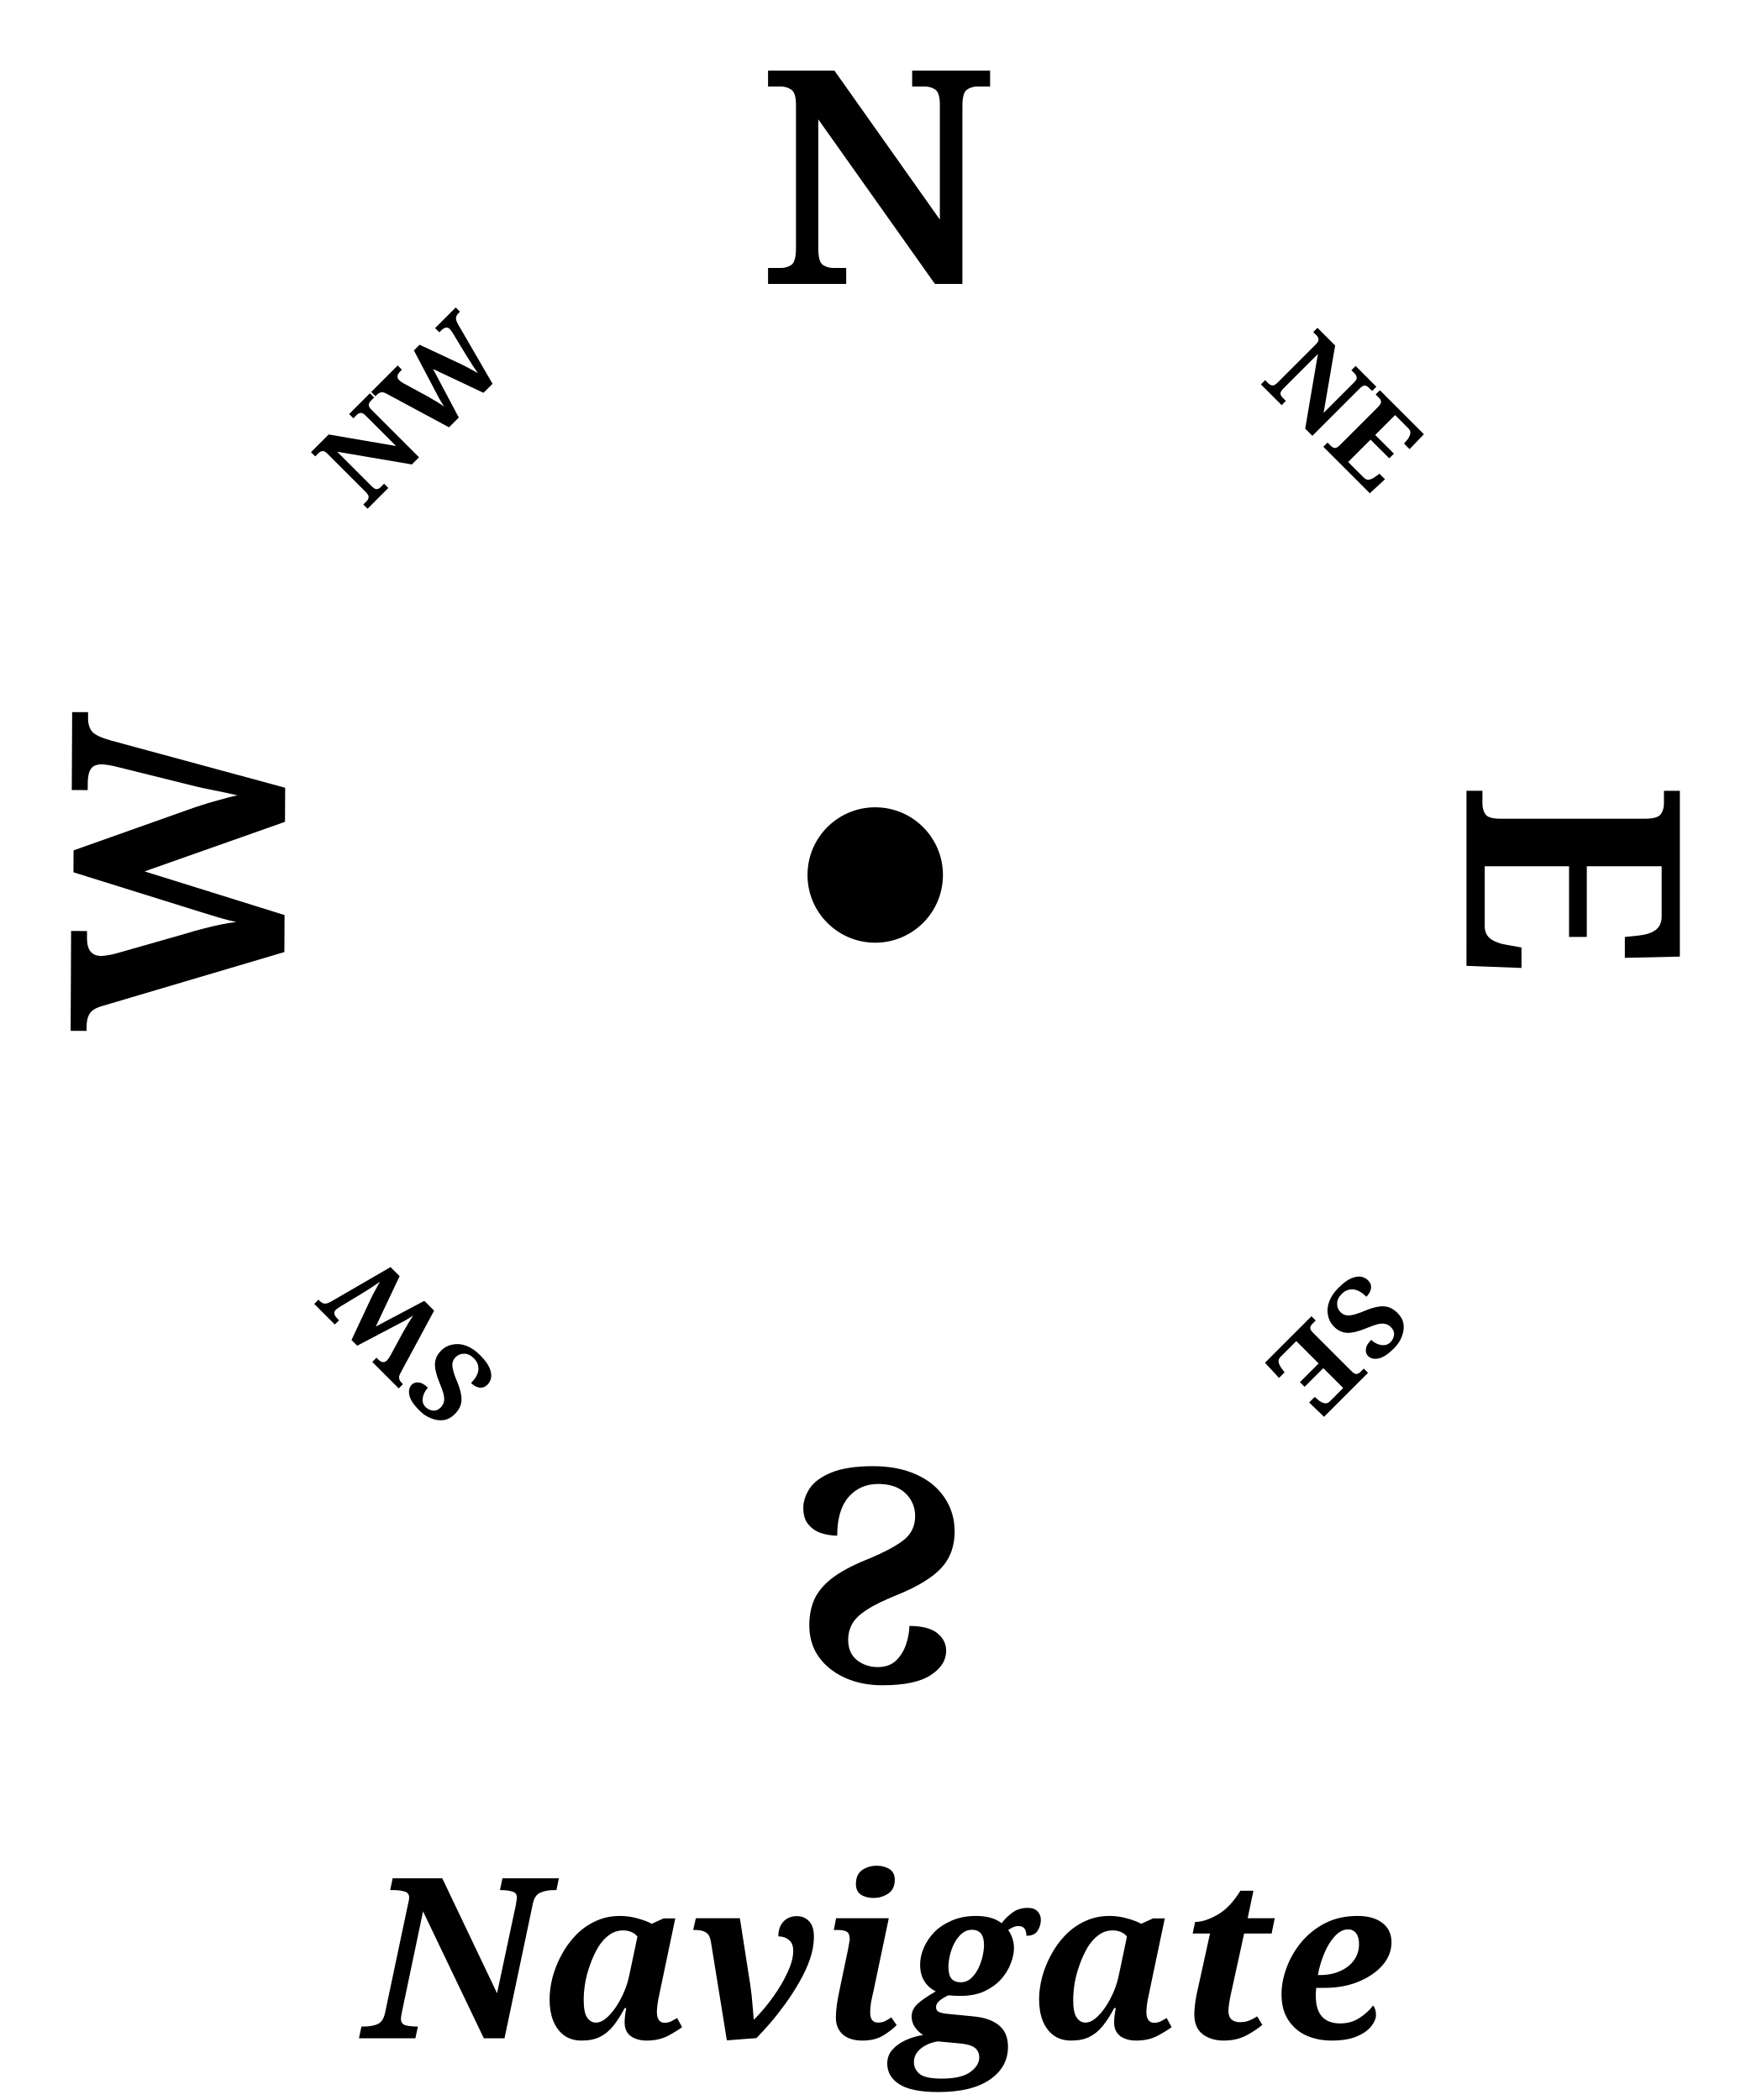
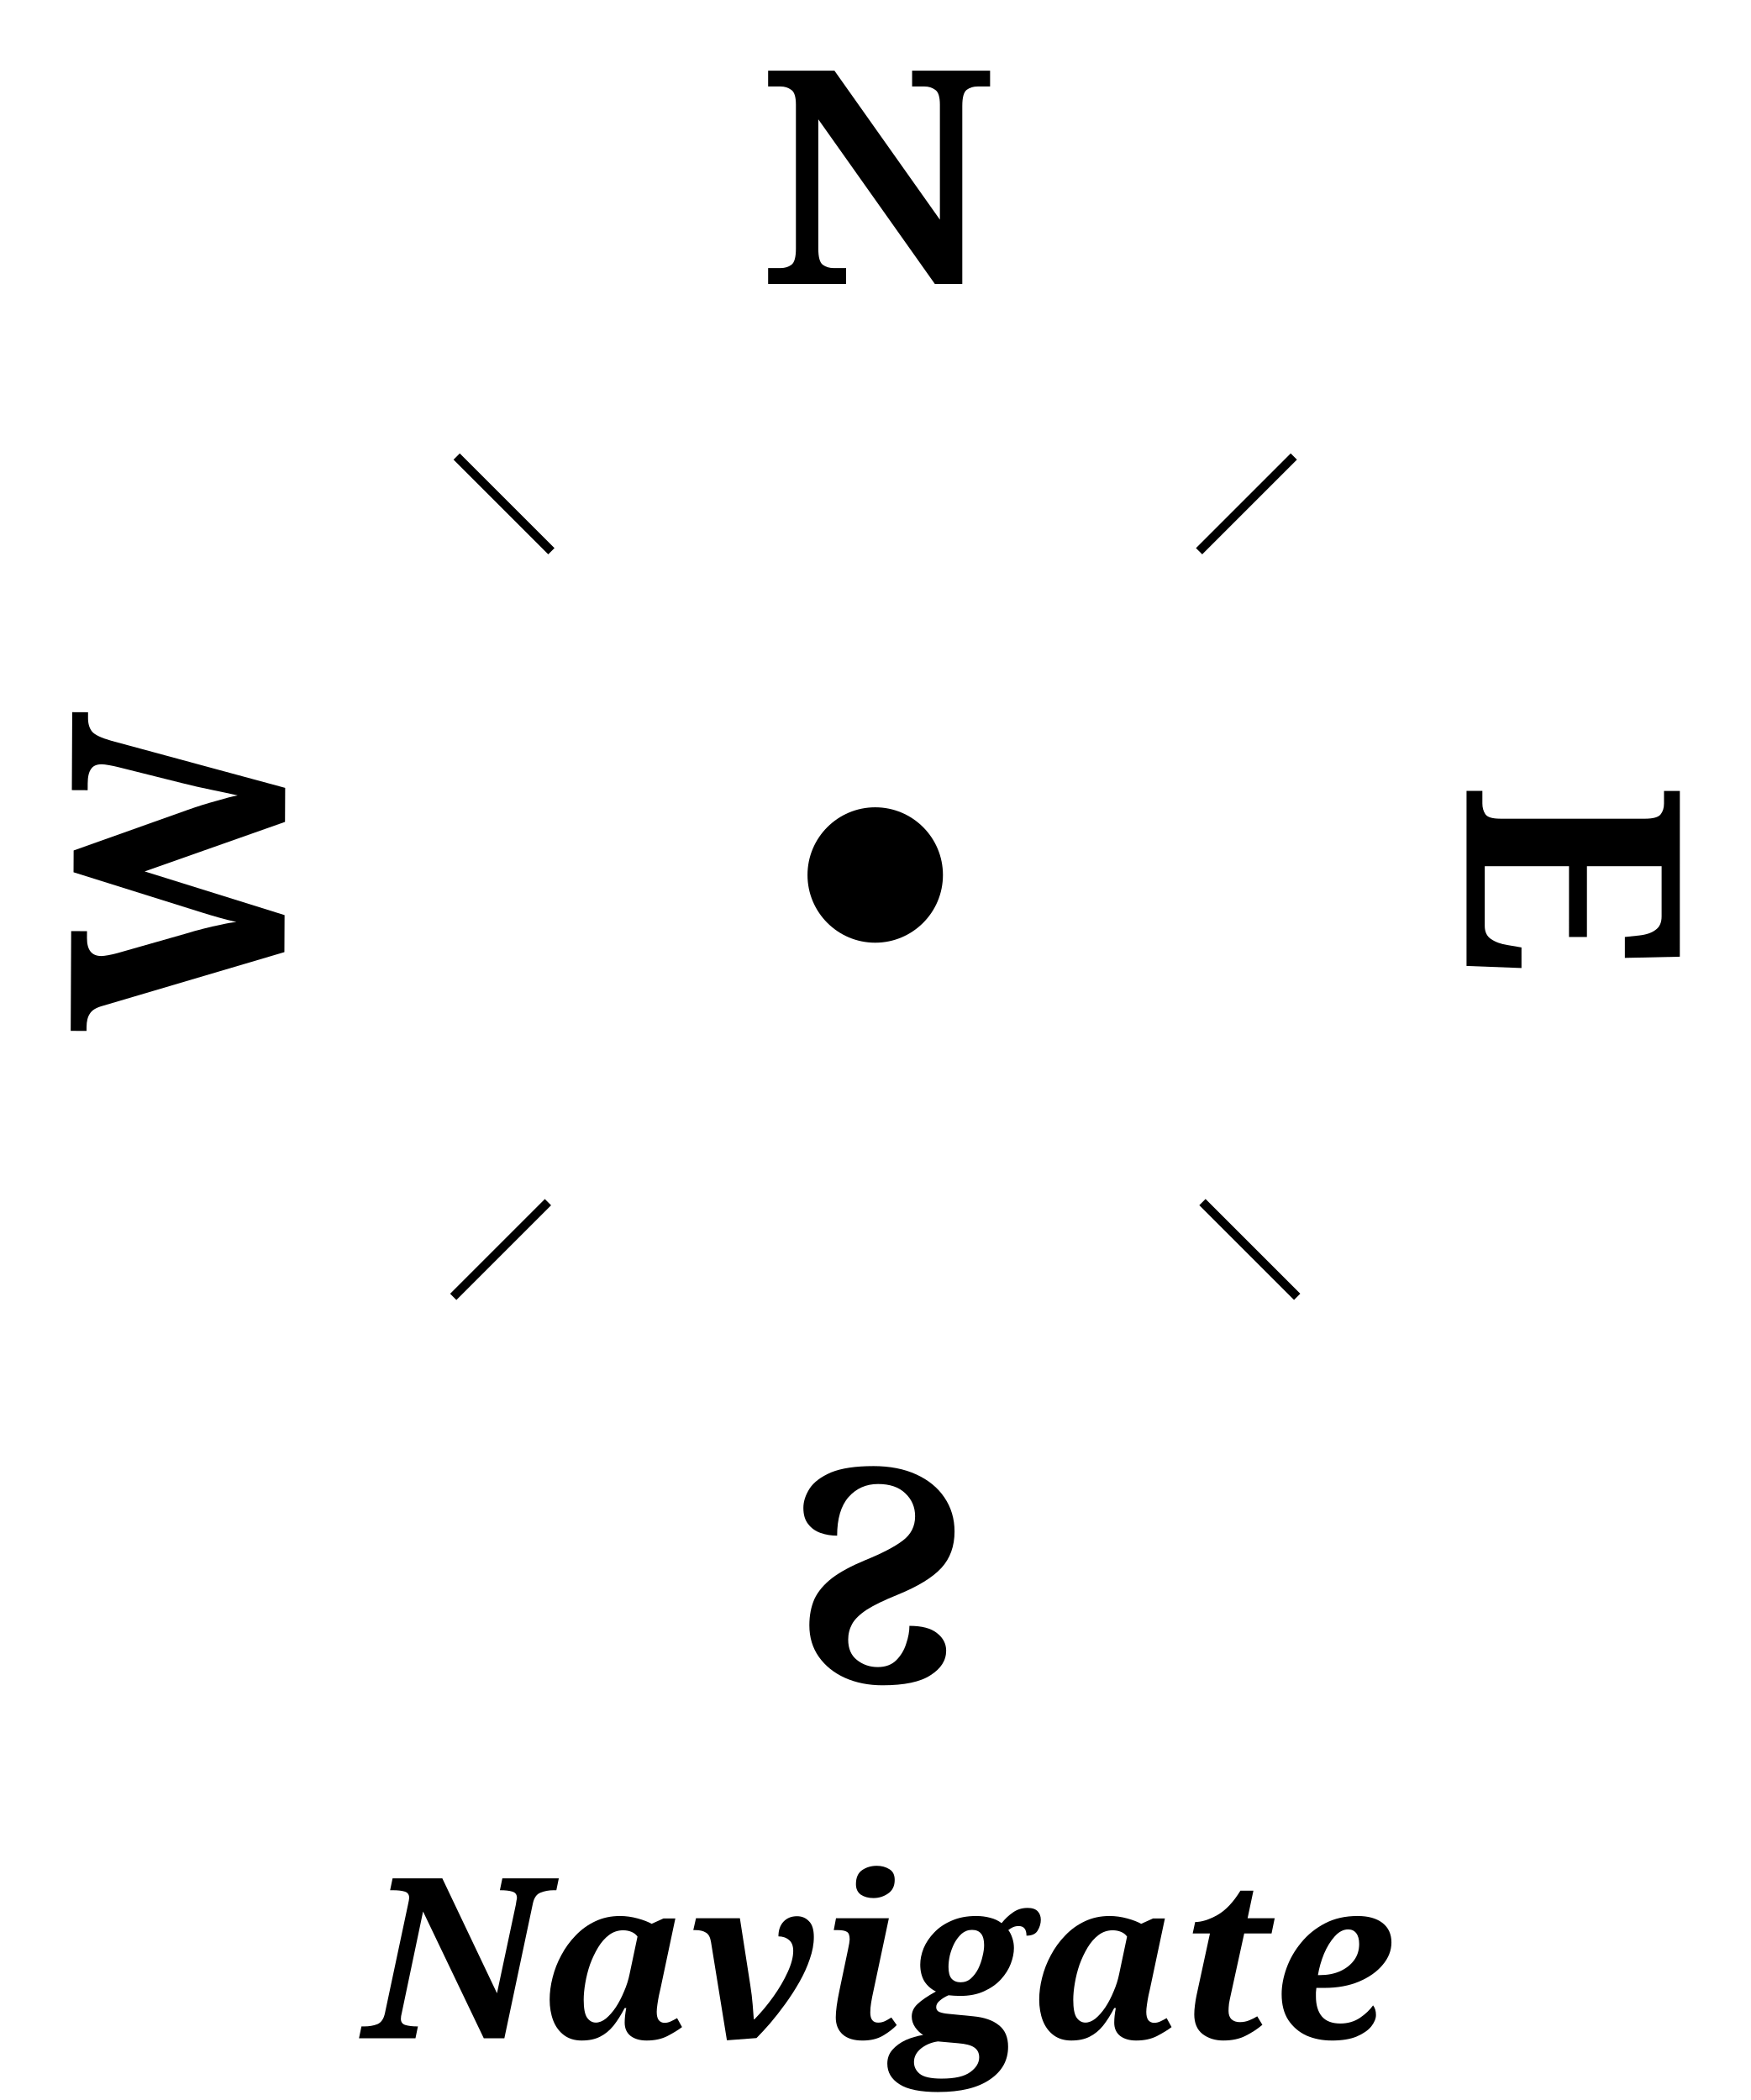
<svg xmlns="http://www.w3.org/2000/svg" width="500" height="600" viewBox="0 0 132.292 158.75" version="1.1" id="svg4353">
  <defs id="defs4350" />
  <g id="layer1">
-     <circle style="fill:#000000;fill-opacity:1;stroke:none;stroke-width:0.265;stroke-opacity:1" id="path4534" cx="66.146" cy="66.146" r="5.118" />
-     <text xml:space="preserve" style="font-size:22.578px;line-height:1.25;font-family:Futura;-inkscape-font-specification:Futura;letter-spacing:0px;word-spacing:0px;fill:#000000;fill-opacity:1;stroke:none;stroke-width:0.265;stroke-opacity:1" x="57.42" y="21.461" id="text6134">
-       <tspan id="tspan6132" style="font-style:normal;font-variant:normal;font-weight:bold;font-stretch:normal;font-family:serif;-inkscape-font-specification:'serif Bold';fill:#000000;fill-opacity:1;stroke:none;stroke-width:0.265;stroke-opacity:1" x="57.42" y="21.461">N</tspan>
-     </text>
-     <text xml:space="preserve" style="font-size:22.578px;line-height:1.25;font-family:Futura;-inkscape-font-specification:Futura;letter-spacing:0px;word-spacing:0px;fill:#000000;fill-opacity:1;stroke:none;stroke-width:0.265;stroke-opacity:1" x="60.039" y="-111.056" id="text6134-4" transform="scale(1,-1)">
-       <tspan id="tspan6132-81" style="font-style:normal;font-variant:normal;font-weight:bold;font-stretch:normal;font-family:serif;-inkscape-font-specification:'serif Bold';fill:#000000;fill-opacity:1;stroke:none;stroke-width:0.265;stroke-opacity:1" x="60.039" y="-111.056">S</tspan>
-     </text>
-     <text xml:space="preserve" style="font-size:22.578px;line-height:1.25;font-family:Futura;-inkscape-font-specification:Futura;letter-spacing:0px;word-spacing:0px;fill:#000000;fill-opacity:1;stroke:none;stroke-width:0.265;stroke-opacity:1" x="59.138" y="-110.846" id="text6134-9" transform="rotate(90.00974)">
-       <tspan id="tspan6132-8" style="font-style:normal;font-variant:normal;font-weight:bold;font-stretch:normal;font-family:serif;-inkscape-font-specification:'serif Bold';fill:#000000;fill-opacity:1;stroke:none;stroke-width:0.265;stroke-opacity:1" x="59.138" y="-110.846">E</tspan>
-     </text>
-     <text xml:space="preserve" style="font-size:22.578px;line-height:1.25;font-family:Futura;-inkscape-font-specification:Futura;letter-spacing:0px;word-spacing:0px;fill:#000000;fill-opacity:1;stroke:none;stroke-width:0.265;stroke-opacity:1" x="-77.9" y="21.836" id="text6134-6" transform="rotate(-89.7258)">
-       <tspan id="tspan6132-1" style="font-style:normal;font-variant:normal;font-weight:bold;font-stretch:normal;font-family:serif;-inkscape-font-specification:'serif Bold';fill:#000000;fill-opacity:1;stroke:none;stroke-width:0.265;stroke-opacity:1" x="-77.9" y="21.836">W</tspan>
-     </text>
-     <text xml:space="preserve" style="font-size:22.578px;line-height:1.25;font-family:Futura;-inkscape-font-specification:Futura;letter-spacing:0px;word-spacing:0px;fill:#000000;fill-opacity:1;stroke:none;stroke-width:0.265;stroke-opacity:1" x="-30.968" y="46.026" id="text6134-6-4" transform="rotate(-89.7258)">
-       <tspan id="tspan6132-1-4" style="font-style:normal;font-variant:normal;font-weight:normal;font-stretch:normal;font-family:serif;-inkscape-font-specification:serif;fill:#000000;fill-opacity:1;stroke:none;stroke-width:0.265;stroke-opacity:1" x="-30.968" y="46.026" />
-     </text>
-     <circle style="fill:none;fill-opacity:1;stroke:none;stroke-width:0.265;stroke-opacity:1" id="path14269" cx="66.146" cy="66.146" r="46.683" />
-     <text xml:space="preserve" style="font-size:8.467px;line-height:1.25;font-family:Futura;-inkscape-font-specification:Futura;letter-spacing:0px;word-spacing:0px;fill:#000000;fill-opacity:1;stroke:none;stroke-width:0.265;stroke-opacity:1" x="-7.785" y="46.837" id="text16497" transform="rotate(-45)">
-       <tspan id="tspan16495" style="font-style:normal;font-variant:normal;font-weight:bold;font-stretch:normal;font-size:8.467px;font-family:serif;-inkscape-font-specification:'serif Bold';fill:#000000;fill-opacity:1;stroke:none;stroke-width:0.265;stroke-opacity:1" x="-7.785" y="46.837">NW</tspan>
-     </text>
-     <text xml:space="preserve" style="font-size:8.467px;line-height:1.25;font-family:Futura;-inkscape-font-specification:Futura;letter-spacing:0px;word-spacing:0px;fill:#000000;fill-opacity:1;stroke:none;stroke-width:0.265;stroke-opacity:1" x="87.694" y="-46.834" id="text16497-4" transform="rotate(45)">
-       <tspan id="tspan16495-4" style="font-style:normal;font-variant:normal;font-weight:bold;font-stretch:normal;font-size:8.467px;font-family:serif;-inkscape-font-specification:'serif Bold';fill:#000000;fill-opacity:1;stroke:none;stroke-width:0.265;stroke-opacity:1" x="87.694" y="-46.834">NE</tspan>
-     </text>
-     <text xml:space="preserve" style="font-size:8.467px;line-height:1.25;font-family:Futura;-inkscape-font-specification:Futura;letter-spacing:0px;word-spacing:0px;fill:#000000;fill-opacity:1;stroke:none;stroke-width:0.265;stroke-opacity:1" x="-4.923" y="-140.446" id="text16497-4-7" transform="rotate(135)">
-       <tspan id="tspan16495-4-6" style="font-style:normal;font-variant:normal;font-weight:bold;font-stretch:normal;font-size:8.467px;font-family:serif;-inkscape-font-specification:'serif Bold';fill:#000000;fill-opacity:1;stroke:none;stroke-width:0.265;stroke-opacity:1" x="-4.923" y="-140.446">SE</tspan>
-     </text>
-     <text xml:space="preserve" style="font-size:8.467px;line-height:1.25;font-family:Futura;-inkscape-font-specification:Futura;letter-spacing:0px;word-spacing:0px;fill:#000000;fill-opacity:1;stroke:none;stroke-width:0.265;stroke-opacity:1" x="-100.318" y="-46.86" id="text16497-4-7-3" transform="rotate(-135)">
-       <tspan id="tspan16495-4-6-1" style="font-style:normal;font-variant:normal;font-weight:bold;font-stretch:normal;font-size:8.467px;font-family:serif;-inkscape-font-specification:'serif Bold';fill:#000000;fill-opacity:1;stroke:none;stroke-width:0.265;stroke-opacity:1" x="-100.318" y="-46.86">SW</tspan>
-     </text>
-     <text xml:space="preserve" style="font-size:16.933px;line-height:1.25;font-family:Futura;-inkscape-font-specification:Futura;letter-spacing:0px;word-spacing:0px;stroke-width:0.265;fill:#000000;fill-opacity:1;stroke:none" x="27.521" y="154.085" id="text17712">
-       <tspan id="tspan17710" style="font-style:italic;font-variant:normal;font-weight:bold;font-stretch:normal;font-size:16.933px;font-family:serif;-inkscape-font-specification:'serif Bold Italic';stroke-width:0.265;fill:#000000;fill-opacity:1;stroke:none" x="27.521" y="154.085">Navigate</tspan>
-     </text>
+     <path id="path4534" style="stroke-width:0.265" d="m 71.264,66.146 a 5.118,5.118 0 0 1 -5.118,5.118 5.118,5.118 0 0 1 -5.118,-5.118 5.118,5.118 0 0 1 5.118,-5.118 5.118,5.118 0 0 1 5.118,5.118 z" />
+     <g aria-label="N" id="text6134" style="font-size:22.578px;line-height:1.25;font-family:Futura;-inkscape-font-specification:Futura;letter-spacing:0px;word-spacing:0px;stroke-width:0.265">
+       <path d="m 58.052,21.461 v -1.197 h 0.948 q 0.474,0 0.813,-0.248 0.339,-0.248 0.339,-1.219 V 7.915 q 0,-0.903 -0.361,-1.129 Q 59.452,6.538 59,6.538 H 58.052 V 5.341 h 5.012 L 71.034,16.607 V 7.915 q 0,-0.903 -0.361,-1.129 Q 70.334,6.538 69.882,6.538 H 68.934 V 5.341 h 5.893 v 1.197 h -0.948 q -0.474,0 -0.813,0.248 -0.339,0.248 -0.339,1.219 V 21.461 H 70.65 L 61.845,9.021 v 9.776 q 0,0.971 0.339,1.219 0.339,0.248 0.813,0.248 h 0.948 v 1.197 z" style="font-weight:bold;font-family:serif;-inkscape-font-specification:'serif Bold'" id="path343" />
+     </g>
+     <g aria-label="S" transform="scale(1,-1)" id="text6134-4" style="font-size:22.578px;line-height:1.25;font-family:Futura;-inkscape-font-specification:Futura;letter-spacing:0px;word-spacing:0px;stroke-width:0.265">
+       <path d="m 65.999,-110.83 q -2.009,0 -3.183,-0.474 -1.151,-0.497 -1.626,-1.219 -0.474,-0.745 -0.474,-1.468 0,-0.768 0.361,-1.219 0.361,-0.474 0.948,-0.677 0.587,-0.203 1.242,-0.203 0,1.919 0.858,2.913 0.881,0.993 2.235,0.993 1.332,0 2.055,-0.7 0.745,-0.7 0.745,-1.738 0,-1.151 -0.948,-1.851 -0.926,-0.7 -2.822,-1.468 -1.58,-0.655 -2.506,-1.355 -0.926,-0.722 -1.332,-1.58 -0.384,-0.881 -0.384,-1.987 0,-1.377 0.722,-2.393 0.722,-1.016 1.964,-1.58 1.264,-0.564 2.845,-0.564 2.484,0 3.635,0.768 1.174,0.745 1.174,1.851 0,0.79 -0.7,1.332 -0.677,0.542 -2.077,0.542 0,-0.632 -0.248,-1.355 -0.226,-0.722 -0.745,-1.242 -0.519,-0.519 -1.4,-0.519 -0.903,0 -1.58,0.542 -0.655,0.519 -0.655,1.535 0,0.632 0.294,1.174 0.294,0.542 1.106,1.084 0.813,0.519 2.326,1.129 2.326,0.948 3.319,2.032 0.993,1.084 0.993,2.754 0,1.445 -0.768,2.574 -0.745,1.106 -2.122,1.738 -1.377,0.632 -3.251,0.632 z" style="font-weight:bold;font-family:serif;-inkscape-font-specification:'serif Bold'" id="path340" />
+     </g>
+     <g aria-label="E" transform="rotate(90.00974)" id="text6134-9" style="font-size:22.578px;line-height:1.25;font-family:Futura;-inkscape-font-specification:Futura;letter-spacing:0px;word-spacing:0px;stroke-width:0.265">
+       <path d="m 59.77,-110.846 v -1.197 h 0.948 q 0.474,0 0.813,-0.226 0.339,-0.226 0.339,-1.129 v -10.905 q 0,-0.971 -0.339,-1.219 -0.316,-0.248 -0.813,-0.248 h -0.948 v -1.197 h 12.531 l 0.09,4.154 h -1.58 l -0.113,-1.061 q -0.09,-0.835 -0.429,-1.264 -0.316,-0.452 -1.016,-0.452 h -3.793 v 5.644 h 5.351 v 1.355 h -5.351 v 6.367 h 4.516 q 0.677,0 0.993,-0.474 0.339,-0.497 0.452,-1.242 l 0.181,-1.061 h 1.558 l -0.158,4.154 z" style="font-weight:bold;font-family:serif;-inkscape-font-specification:'serif Bold'" id="path337" />
+     </g>
+     <g aria-label="W" transform="rotate(-89.7258)" id="text6134-6" style="font-size:22.578px;line-height:1.25;font-family:Futura;-inkscape-font-specification:Futura;letter-spacing:0px;word-spacing:0px;stroke-width:0.265">
+       <path d="m -76.004,8.109 q -0.203,-0.722 -0.587,-0.948 -0.361,-0.248 -1.016,-0.248 h -0.294 V 5.716 h 7.541 v 1.197 h -0.519 q -1.355,0 -1.355,1.084 0,0.181 0.068,0.542 0.068,0.361 0.158,0.677 l 1.513,5.215 q 0.181,0.564 0.361,1.264 0.181,0.677 0.316,1.355 0.158,0.655 0.203,1.151 0.158,-0.722 0.339,-1.355 0.181,-0.655 0.384,-1.31 l 2.98,-9.663 h 1.648 l 3.116,8.625 q 0.384,1.061 0.677,2.122 0.316,1.039 0.429,1.626 0.181,-0.813 0.406,-1.942 0.226,-1.151 0.497,-2.235 l 1.197,-4.877 q 0.068,-0.271 0.135,-0.655 0.068,-0.384 0.068,-0.564 0,-0.587 -0.361,-0.813 -0.339,-0.248 -1.084,-0.248 h -0.519 V 5.716 h 5.893 v 1.197 h -0.429 q -0.655,0 -1.039,0.316 -0.361,0.316 -0.677,1.445 l -3.5,13.163 h -2.574 l -3.793,-10.589 -3.251,10.589 h -2.8 z" style="font-weight:bold;font-family:serif;-inkscape-font-specification:'serif Bold'" id="path334" />
+     </g>
+     <g transform="rotate(-89.7258)" id="text6134-6-4" style="font-size:22.578px;line-height:1.25;font-family:Futura;-inkscape-font-specification:Futura;letter-spacing:0px;word-spacing:0px;stroke-width:0.265" />
+     <path id="path14269" style="fill:none;stroke-width:0.265" d="M 112.829,66.146 A 46.683,46.683 0 0 1 66.146,112.829 46.683,46.683 0 0 1 19.463,66.146 46.683,46.683 0 0 1 66.146,19.463 46.683,46.683 0 0 1 112.829,66.146 Z" />
+     <g aria-label="Navigate" id="text17712" style="font-size:16.933px;line-height:1.25;font-family:Futura;-inkscape-font-specification:Futura;letter-spacing:0px;word-spacing:0px;stroke-width:0.265">
+       <path d="m 27.131,154.085 0.186,-0.897 h 0.22 q 0.542,0 0.982,-0.169 0.44,-0.186 0.576,-0.847 l 1.727,-8.128 q 0.102,-0.457 0.102,-0.576 0,-0.373 -0.339,-0.474 -0.339,-0.102 -0.881,-0.102 h -0.22 l 0.186,-0.897 h 3.759 l 4.132,8.687 1.422,-6.689 q 0.034,-0.186 0.051,-0.322 0.034,-0.135 0.034,-0.203 0,-0.373 -0.356,-0.474 -0.339,-0.102 -0.881,-0.102 h -0.051 l 0.186,-0.897 h 4.267 l -0.186,0.897 h -0.22 q -0.525,0 -0.982,0.186 -0.44,0.169 -0.576,0.83 l -2.151,10.177 H 36.563 l -4.589,-9.584 -1.592,7.586 q -0.034,0.186 -0.068,0.322 -0.017,0.135 -0.017,0.203 0,0.373 0.356,0.474 0.356,0.102 0.881,0.102 h 0.051 l -0.186,0.897 z" style="font-style:italic;font-weight:bold;font-family:serif;-inkscape-font-specification:'serif Bold Italic'" id="path315" />
+       <path d="m 43.963,154.254 q -0.796,0 -1.338,-0.406 -0.542,-0.406 -0.813,-1.101 -0.271,-0.711 -0.271,-1.592 0,-0.796 0.22,-1.659 0.22,-0.881 0.66,-1.693 0.44,-0.83 1.084,-1.49 0.643,-0.677 1.473,-1.067 0.847,-0.406 1.88,-0.406 0.66,0 1.338,0.186 0.677,0.186 1.05,0.406 l 0.897,-0.406 h 0.897 l -1.118,5.283 q -0.034,0.186 -0.119,0.525 -0.068,0.339 -0.119,0.694 -0.051,0.339 -0.051,0.559 0,0.423 0.152,0.627 0.169,0.203 0.44,0.203 0.237,0 0.457,-0.102 0.22,-0.102 0.491,-0.254 l 0.373,0.677 q -0.423,0.322 -1.101,0.677 -0.66,0.339 -1.575,0.339 -0.745,0 -1.202,-0.339 -0.457,-0.356 -0.457,-1.016 0,-0.491 0.119,-1.101 h -0.119 q -0.406,0.779 -0.847,1.338 -0.44,0.542 -1.016,0.83 -0.559,0.288 -1.389,0.288 z m 1.067,-1.355 q 0.373,0 0.762,-0.305 0.389,-0.322 0.745,-0.847 0.356,-0.542 0.627,-1.202 0.288,-0.66 0.423,-1.338 l 0.593,-2.811 q -0.169,-0.237 -0.457,-0.356 -0.288,-0.119 -0.627,-0.119 -0.593,0 -1.067,0.356 -0.474,0.356 -0.83,0.948 -0.356,0.593 -0.61,1.287 -0.237,0.694 -0.356,1.405 -0.119,0.694 -0.119,1.253 0,0.982 0.254,1.355 0.271,0.373 0.66,0.373 z" style="font-style:italic;font-weight:bold;font-family:serif;-inkscape-font-specification:'serif Bold Italic'" id="path317" />
+       <path d="m 53.734,146.804 q -0.085,-0.542 -0.389,-0.711 -0.288,-0.186 -0.779,-0.186 h -0.169 l 0.203,-0.897 h 3.319 l 0.779,5.012 q 0.135,0.847 0.186,1.524 0.051,0.677 0.085,1.101 h 0.051 q 0.779,-0.796 1.439,-1.727 0.66,-0.931 1.067,-1.829 0.423,-0.914 0.423,-1.609 0,-0.576 -0.322,-0.83 -0.322,-0.271 -0.796,-0.271 0,-0.694 0.373,-1.101 0.389,-0.423 1.033,-0.423 0.542,0 0.897,0.373 0.373,0.356 0.373,1.202 0,0.796 -0.305,1.659 -0.288,0.864 -0.779,1.727 -0.491,0.864 -1.067,1.659 -0.576,0.796 -1.151,1.473 -0.576,0.66 -1.033,1.118 l -2.235,0.169 z" style="font-style:italic;font-weight:bold;font-family:serif;-inkscape-font-specification:'serif Bold Italic'" id="path319" />
+       <path d="m 66.01,143.485 q -0.559,0 -0.948,-0.254 -0.373,-0.271 -0.373,-0.796 0,-0.745 0.474,-1.067 0.474,-0.322 1.101,-0.322 0.542,0 0.948,0.254 0.406,0.237 0.406,0.813 0,0.694 -0.508,1.033 -0.491,0.339 -1.101,0.339 z m -0.83,10.77 q -0.965,0 -1.49,-0.457 -0.525,-0.474 -0.525,-1.287 0,-0.356 0.068,-0.864 0.068,-0.508 0.203,-1.151 l 0.66,-3.15 q 0.051,-0.22 0.085,-0.44 0.034,-0.22 0.034,-0.288 0,-0.457 -0.203,-0.576 -0.203,-0.135 -0.694,-0.135 h -0.305 l 0.169,-0.897 h 3.996 l -1.168,5.503 q -0.102,0.457 -0.169,0.864 -0.068,0.406 -0.068,0.762 0,0.762 0.593,0.762 0.271,0 0.491,-0.102 0.22,-0.102 0.508,-0.288 l 0.406,0.576 q -0.406,0.423 -1.033,0.796 -0.627,0.373 -1.558,0.373 z" style="font-style:italic;font-weight:bold;font-family:serif;-inkscape-font-specification:'serif Bold Italic'" id="path321" />
+       <path d="m 70.921,158.149 q -2.049,0 -2.946,-0.593 -0.914,-0.576 -0.914,-1.558 0,-0.61 0.389,-1.05 0.389,-0.44 0.999,-0.728 0.627,-0.271 1.321,-0.389 -0.322,-0.186 -0.593,-0.559 -0.271,-0.389 -0.271,-0.83 0,-0.542 0.44,-0.948 0.44,-0.423 1.389,-0.948 -0.559,-0.271 -0.881,-0.779 -0.305,-0.525 -0.305,-1.253 0,-0.593 0.254,-1.236 0.271,-0.643 0.796,-1.185 0.525,-0.559 1.321,-0.897 0.796,-0.356 1.863,-0.356 0.559,0 1.05,0.135 0.491,0.119 0.864,0.406 0.389,-0.491 0.864,-0.813 0.474,-0.339 1.101,-0.339 0.525,0 0.762,0.254 0.237,0.254 0.237,0.643 0,0.423 -0.237,0.813 -0.22,0.389 -0.847,0.389 0,-0.728 -0.593,-0.728 -0.22,0 -0.423,0.085 -0.186,0.085 -0.356,0.22 0.186,0.237 0.305,0.61 0.119,0.356 0.119,0.745 0,0.559 -0.237,1.185 -0.237,0.627 -0.745,1.185 -0.491,0.542 -1.27,0.897 -0.762,0.356 -1.829,0.356 -0.152,0 -0.44,-0.017 -0.288,-0.017 -0.423,-0.034 -0.389,0.169 -0.66,0.406 -0.271,0.22 -0.271,0.491 0,0.271 0.254,0.373 0.271,0.102 0.66,0.135 l 1.897,0.186 q 1.253,0.119 1.93,0.677 0.694,0.542 0.694,1.626 0,1.541 -1.372,2.472 -1.372,0.948 -3.895,0.948 z m 1.676,-8.297 q 0.457,0 0.779,-0.288 0.339,-0.305 0.559,-0.745 0.22,-0.457 0.322,-0.931 0.119,-0.474 0.119,-0.847 0,-1.151 -0.914,-1.151 -0.44,0 -0.779,0.288 -0.322,0.288 -0.559,0.728 -0.22,0.44 -0.339,0.914 -0.102,0.474 -0.102,0.864 0,0.627 0.237,0.897 0.254,0.271 0.677,0.271 z m -1.422,7.281 q 1.49,0 2.151,-0.491 0.677,-0.491 0.677,-1.118 0,-0.491 -0.373,-0.745 -0.356,-0.254 -1.236,-0.322 l -1.507,-0.135 q -0.728,0.102 -1.27,0.525 -0.542,0.44 -0.542,1.033 0,0.525 0.423,0.881 0.44,0.373 1.676,0.373 z" style="font-style:italic;font-weight:bold;font-family:serif;-inkscape-font-specification:'serif Bold Italic'" id="path323" />
+       <path d="m 80.962,154.254 q -0.796,0 -1.338,-0.406 -0.542,-0.406 -0.813,-1.101 -0.271,-0.711 -0.271,-1.592 0,-0.796 0.22,-1.659 0.22,-0.881 0.66,-1.693 0.44,-0.83 1.084,-1.49 0.643,-0.677 1.473,-1.067 0.847,-0.406 1.88,-0.406 0.66,0 1.338,0.186 0.677,0.186 1.05,0.406 l 0.897,-0.406 h 0.897 l -1.118,5.283 q -0.034,0.186 -0.119,0.525 -0.068,0.339 -0.119,0.694 -0.051,0.339 -0.051,0.559 0,0.423 0.152,0.627 0.169,0.203 0.44,0.203 0.237,0 0.457,-0.102 0.22,-0.102 0.491,-0.254 l 0.373,0.677 q -0.423,0.322 -1.101,0.677 -0.66,0.339 -1.575,0.339 -0.745,0 -1.202,-0.339 -0.457,-0.356 -0.457,-1.016 0,-0.491 0.119,-1.101 h -0.119 q -0.406,0.779 -0.847,1.338 -0.44,0.542 -1.016,0.83 -0.559,0.288 -1.389,0.288 z m 1.067,-1.355 q 0.373,0 0.762,-0.305 0.389,-0.322 0.745,-0.847 0.356,-0.542 0.627,-1.202 0.288,-0.66 0.423,-1.338 l 0.593,-2.811 q -0.169,-0.237 -0.457,-0.356 -0.288,-0.119 -0.627,-0.119 -0.593,0 -1.067,0.356 -0.474,0.356 -0.83,0.948 -0.356,0.593 -0.61,1.287 -0.237,0.694 -0.356,1.405 -0.119,0.694 -0.119,1.253 0,0.982 0.254,1.355 0.271,0.373 0.66,0.373 z" style="font-style:italic;font-weight:bold;font-family:serif;-inkscape-font-specification:'serif Bold Italic'" id="path325" />
+       <path d="m 92.46,154.254 q -0.931,0 -1.575,-0.491 -0.627,-0.491 -0.627,-1.49 0,-0.305 0.051,-0.694 0.051,-0.406 0.119,-0.728 l 1.016,-4.691 h -1.304 l 0.186,-0.864 q 0.728,0 1.676,-0.525 0.948,-0.542 1.744,-1.846 h 0.982 l -0.44,2.083 h 2.049 l -0.237,1.151 h -2.066 l -1.016,4.64 q -0.085,0.373 -0.135,0.677 -0.034,0.305 -0.034,0.542 0,0.423 0.237,0.643 0.237,0.203 0.61,0.203 0.389,0 0.711,-0.135 0.339,-0.135 0.61,-0.305 l 0.389,0.643 q -0.559,0.474 -1.27,0.83 -0.694,0.356 -1.676,0.356 z" style="font-style:italic;font-weight:bold;font-family:serif;-inkscape-font-specification:'serif Bold Italic'" id="path327" />
+       <path d="m 100.639,154.254 q -1.033,0 -1.897,-0.373 -0.847,-0.389 -1.372,-1.168 -0.508,-0.779 -0.508,-1.964 0,-0.948 0.373,-1.981 0.373,-1.033 1.101,-1.913 0.728,-0.897 1.795,-1.456 1.067,-0.559 2.472,-0.559 1.202,0 1.88,0.525 0.677,0.525 0.677,1.473 0,0.914 -0.66,1.693 -0.643,0.779 -1.795,1.27 -1.135,0.474 -2.591,0.474 h -0.627 q -0.017,0.169 -0.034,0.339 0,0.169 0,0.305 0,0.982 0.457,1.524 0.457,0.525 1.389,0.525 0.83,0 1.473,-0.423 0.643,-0.44 0.999,-0.948 0.22,0.271 0.22,0.728 0,0.406 -0.356,0.864 -0.356,0.44 -1.101,0.762 -0.728,0.305 -1.897,0.305 z m -0.881,-4.945 q 0.847,0 1.507,-0.288 0.677,-0.305 1.067,-0.83 0.389,-0.525 0.389,-1.236 0,-0.525 -0.22,-0.813 -0.22,-0.288 -0.61,-0.288 -0.542,0 -1.016,0.525 -0.474,0.525 -0.813,1.321 -0.322,0.796 -0.457,1.609 z" style="font-style:italic;font-weight:bold;font-family:serif;-inkscape-font-specification:'serif Bold Italic'" id="path329" />
+     </g>
+     <rect style="fill:#000000;fill-opacity:1;stroke:none;stroke-width:0.662;stroke-linecap:round;stroke-linejoin:round;stroke-dasharray:none;stroke-opacity:1" id="rect930" width="10.124" height="0.669" x="-45.1" y="93.21" transform="rotate(-45.00002)" />
+     <rect style="fill:#000000;fill-opacity:1;stroke:none;stroke-width:0.662;stroke-linecap:round;stroke-linejoin:round;stroke-dasharray:none;stroke-opacity:1" id="rect930-7" width="10.124" height="0.669" x="34.616" y="93.21" transform="rotate(-45.00002)" />
+     <rect style="fill:#000000;fill-opacity:1;stroke:none;stroke-width:0.662;stroke-linecap:round;stroke-linejoin:round;stroke-dasharray:none;stroke-opacity:1" id="rect930-3" width="10.124" height="0.669" x="-138.639" y="-0.335" transform="matrix(-0.7071066,-0.707107,-0.707107,0.7071066,0,0)" />
+     <rect style="fill:#000000;fill-opacity:1;stroke:none;stroke-width:0.662;stroke-linecap:round;stroke-linejoin:round;stroke-dasharray:none;stroke-opacity:1" id="rect930-3-6" width="10.124" height="0.669" x="-58.929" y="-0.335" transform="matrix(-0.7071066,-0.707107,-0.707107,0.7071066,0,0)" />
  </g>
</svg>
